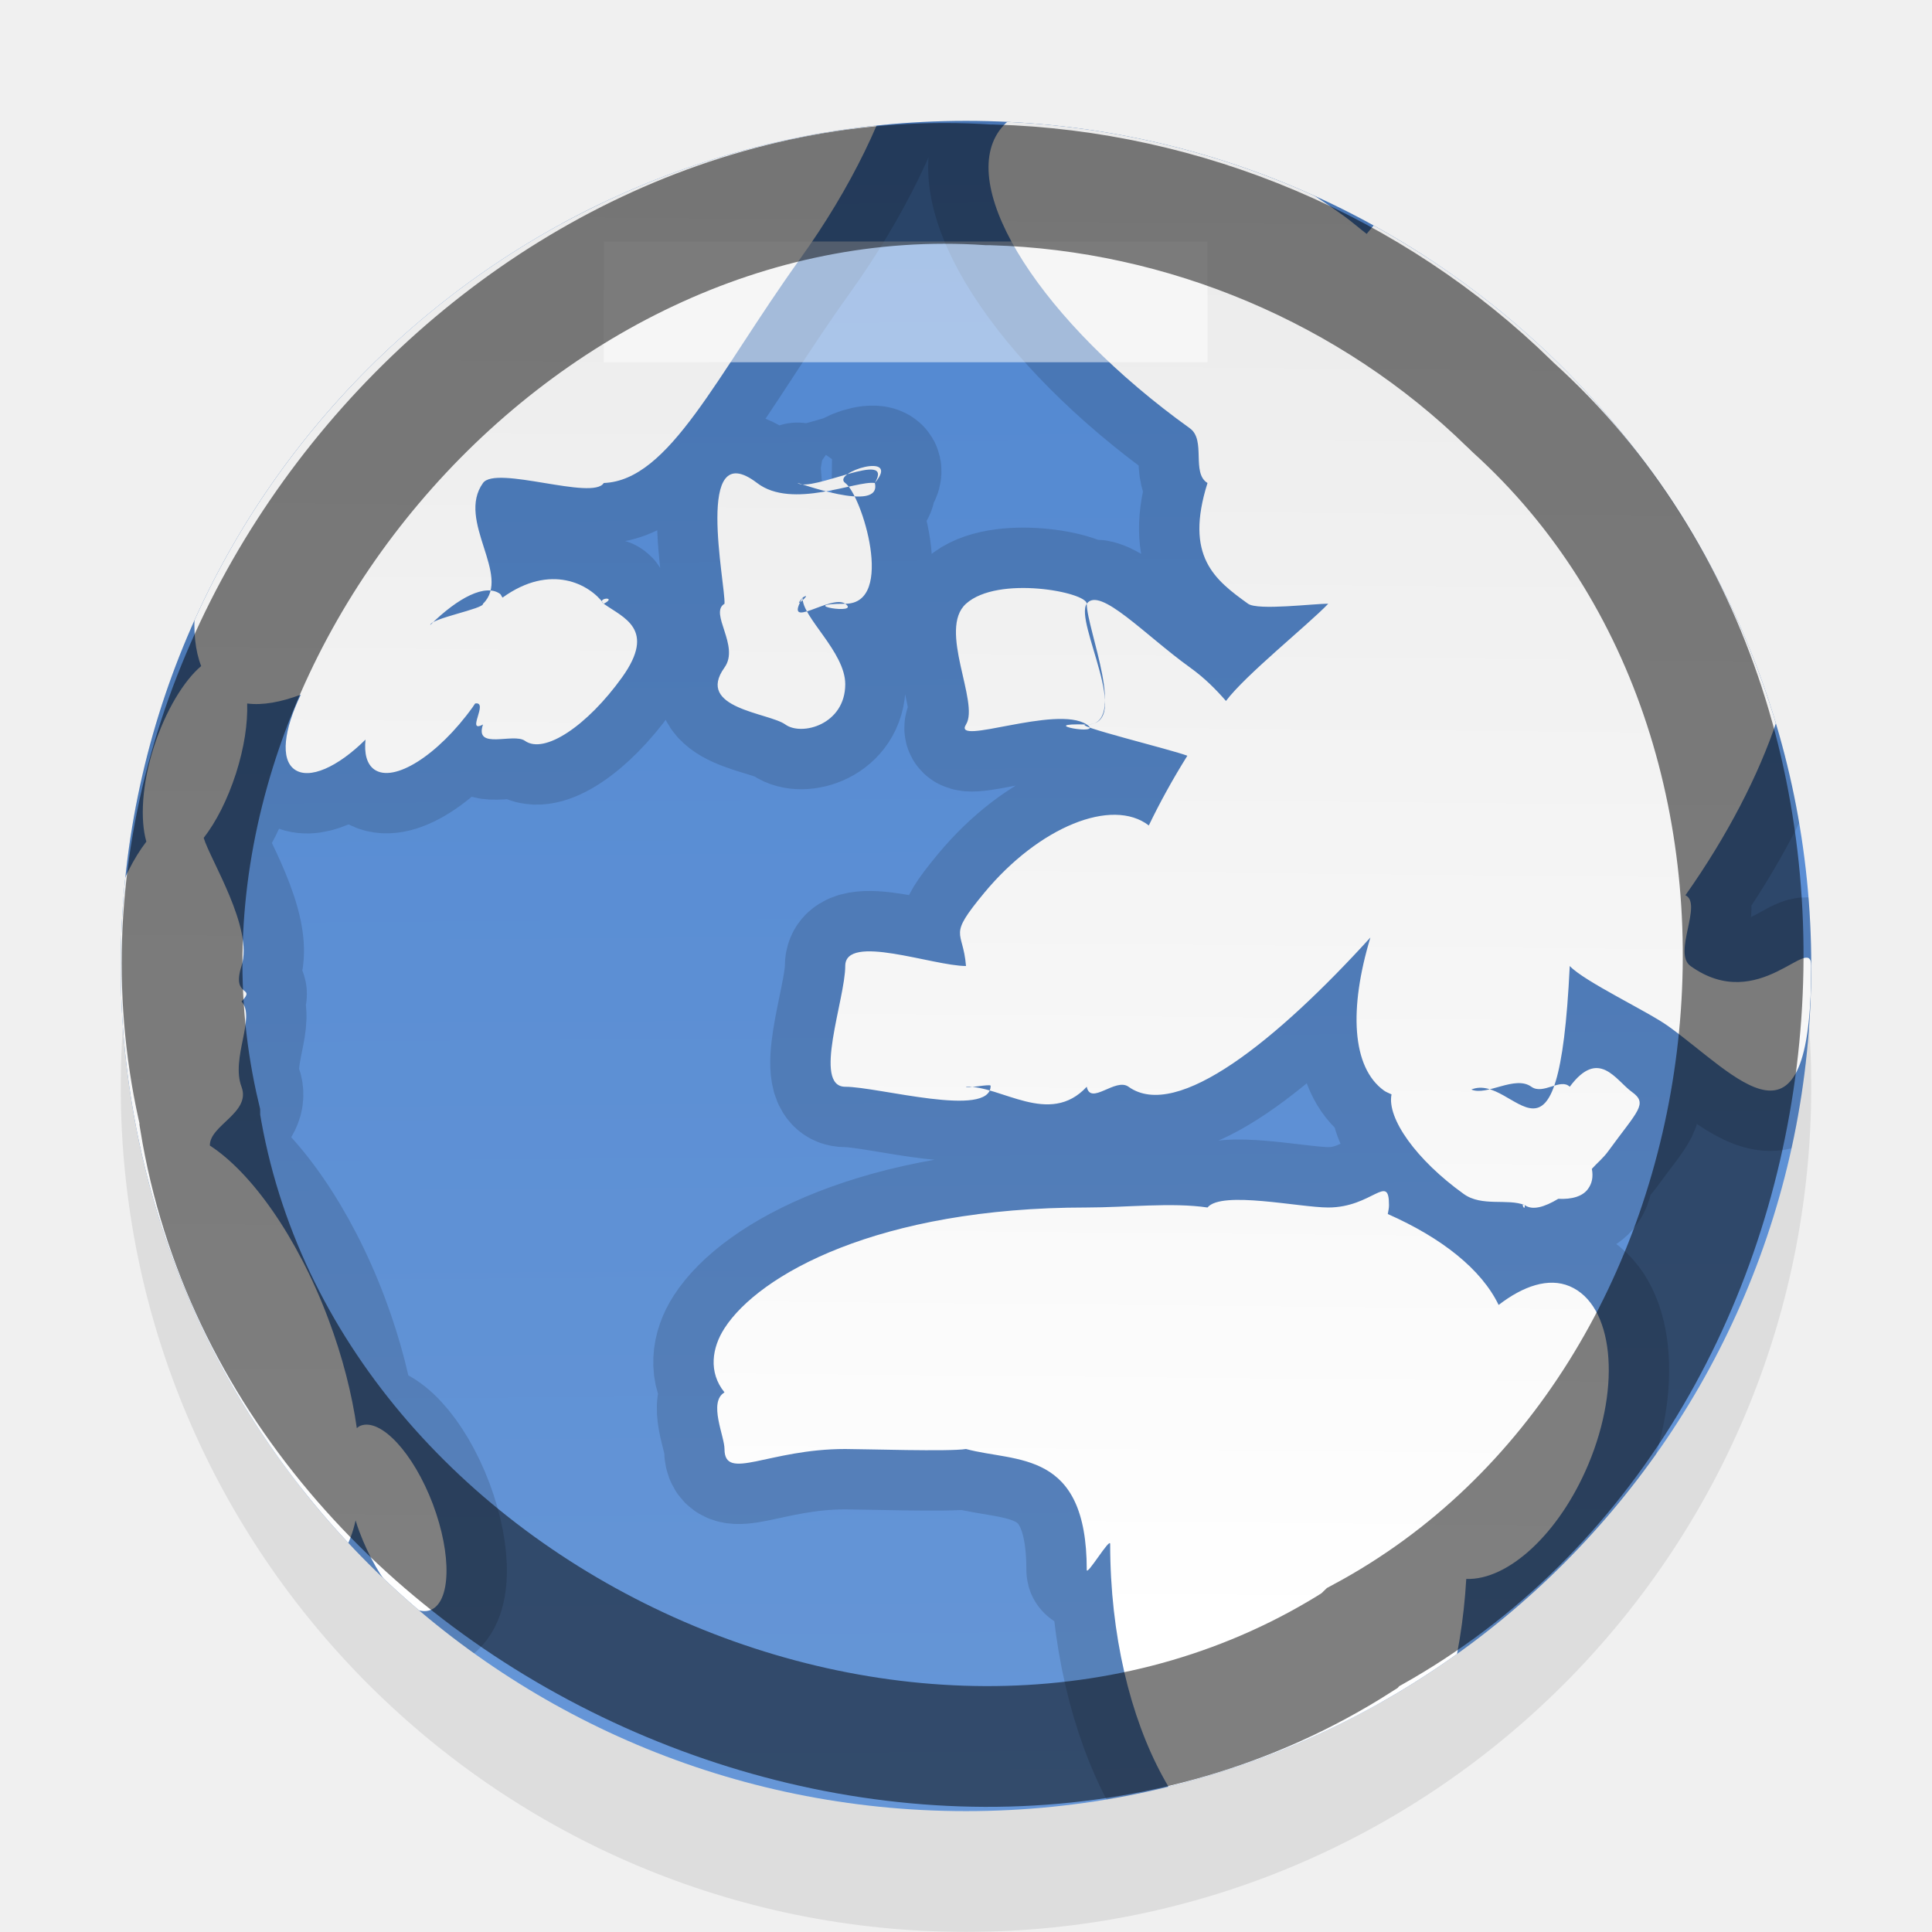
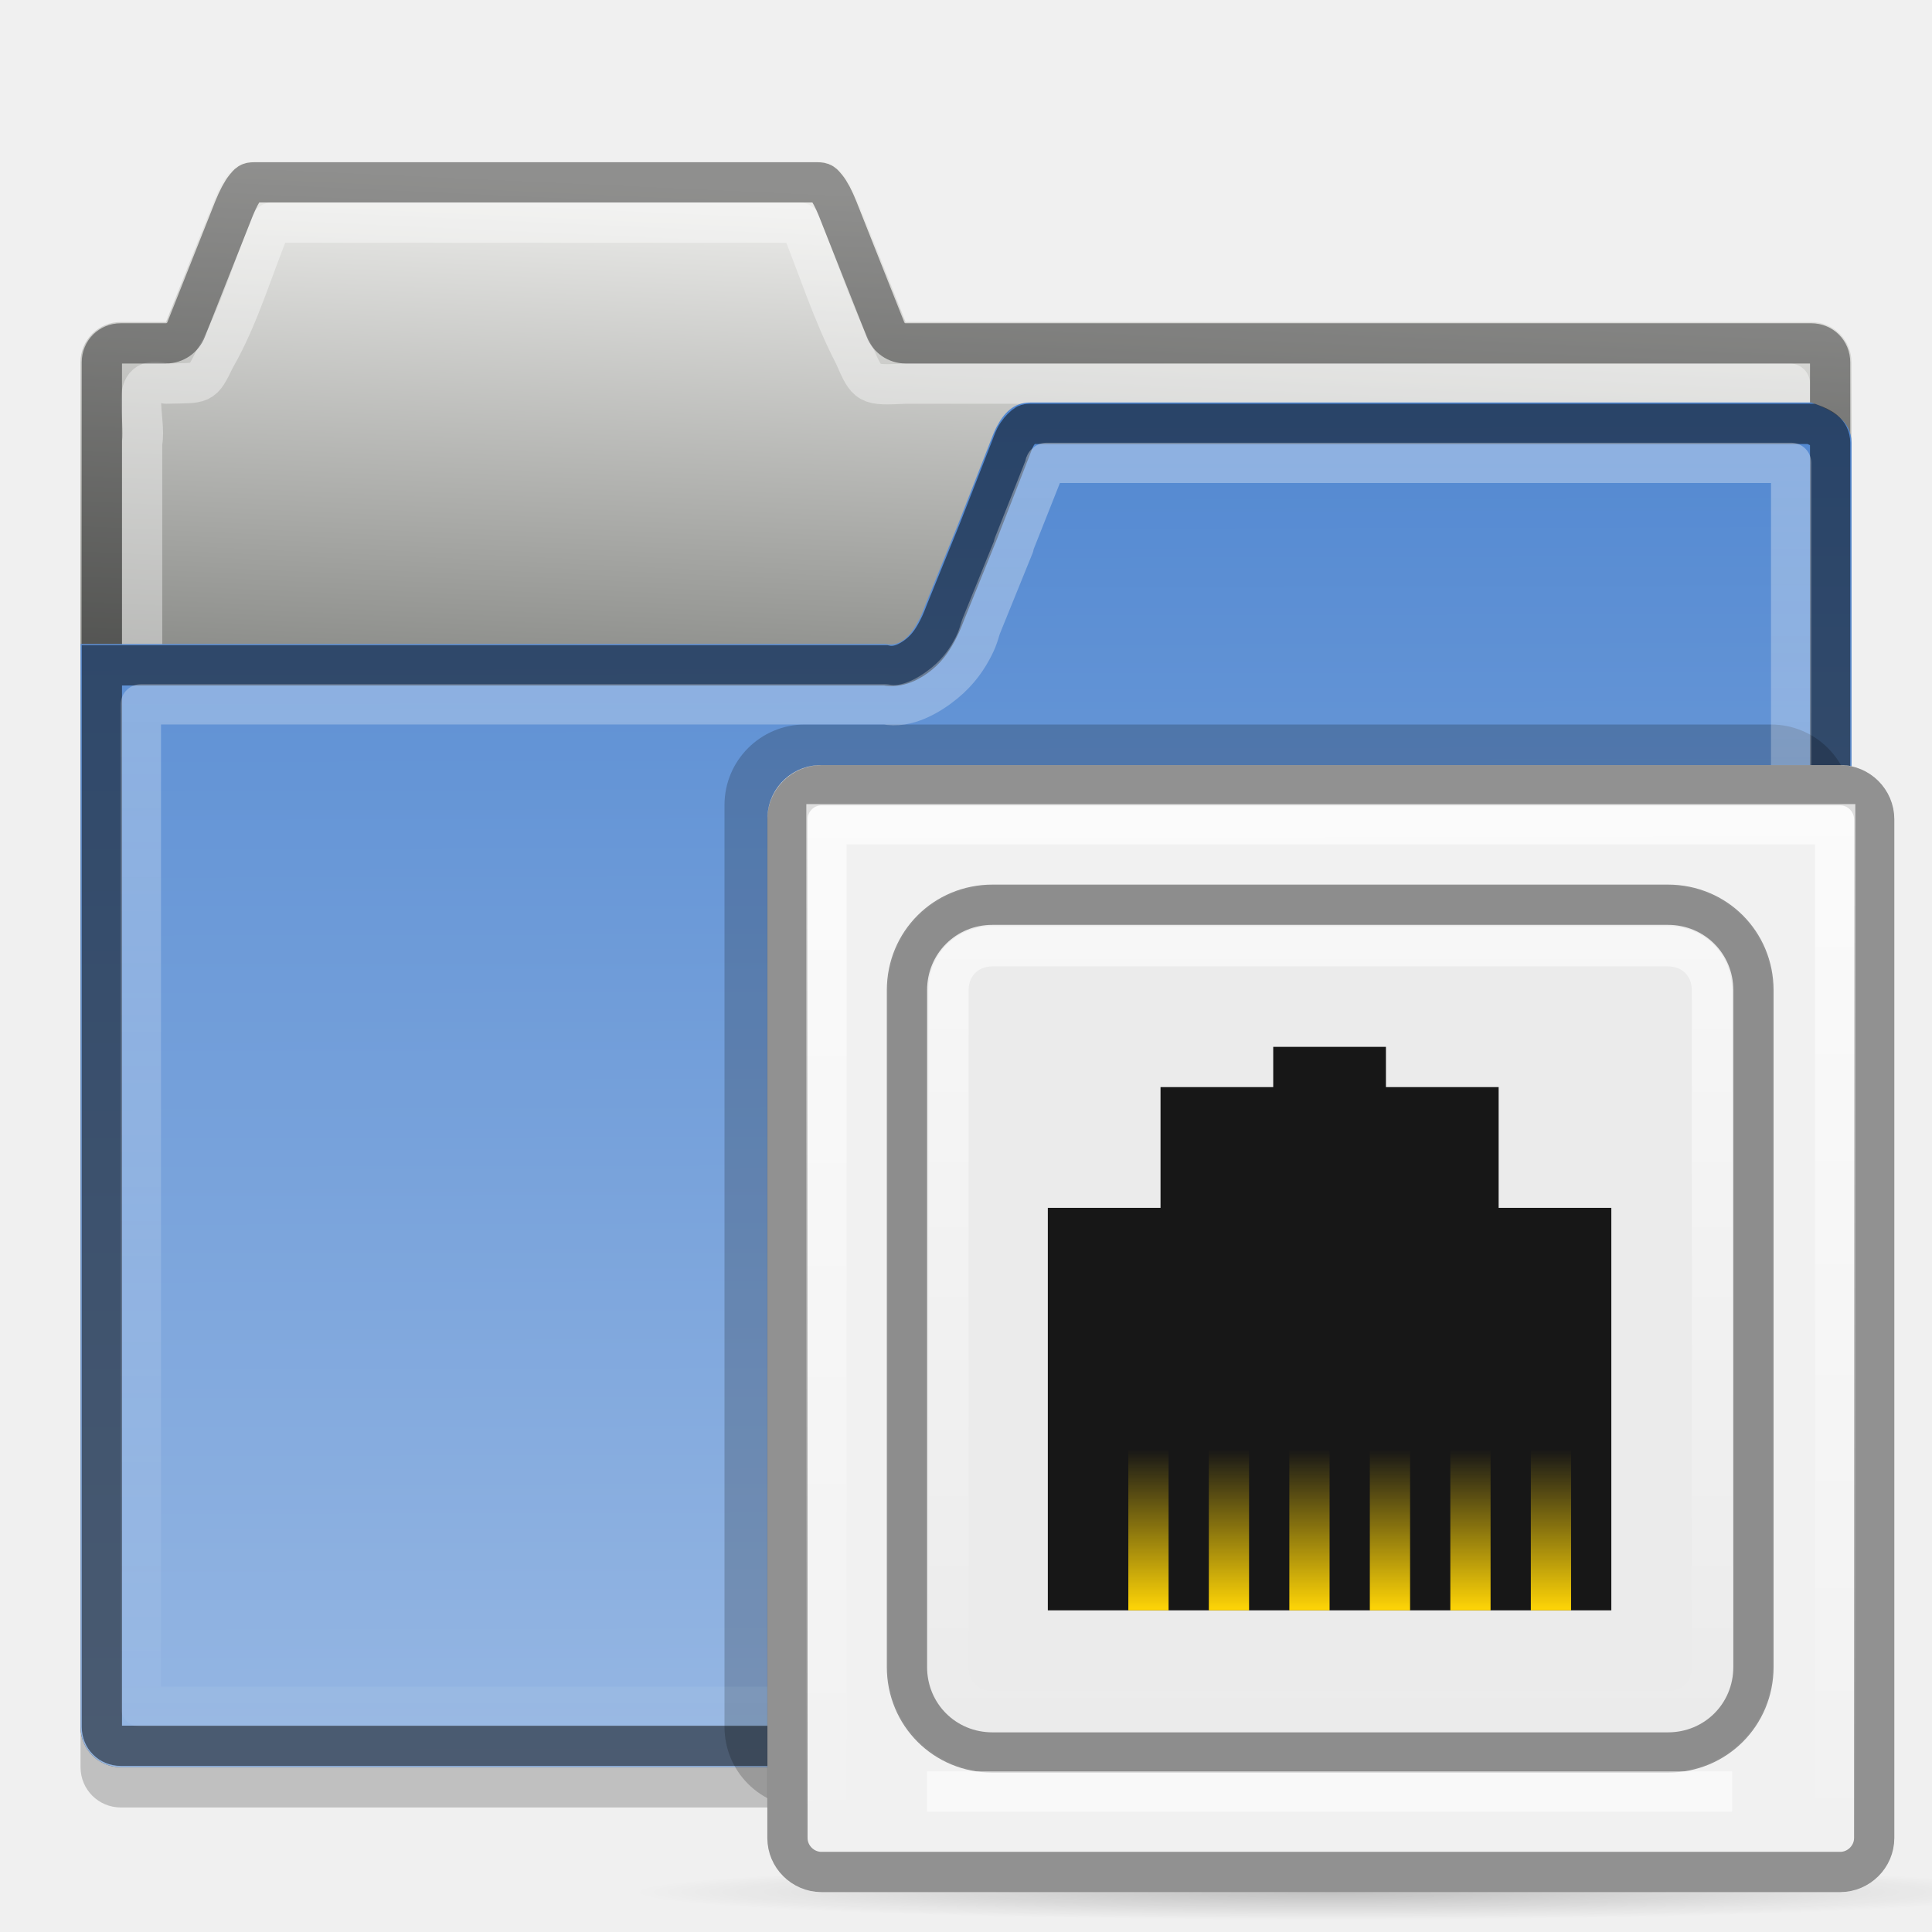
- <svg xmlns="http://www.w3.org/2000/svg" xmlns:xlink="http://www.w3.org/1999/xlink" version="1.1" width="16" height="16" id="svg3863">
-   <defs id="defs3865">
-     <linearGradient id="linearGradient3804">
-       <stop id="stop3806" style="stop-color:#6696d7;stop-opacity:1" offset="0" />
-       <stop id="stop3808" style="stop-color:#5288d1;stop-opacity:1" offset="1" />
+ <svg xmlns="http://www.w3.org/2000/svg" xmlns:xlink="http://www.w3.org/1999/xlink" version="1.0" width="48" height="48" id="svg2">
+   <defs id="defs5">
+     <linearGradient id="linearGradient854">
+       <stop id="stop856" style="stop-color:#5288d1;stop-opacity:1" offset="0" />
+       <stop id="stop858" style="stop-color:#96b7e3;stop-opacity:1" offset="1" />
    </linearGradient>
-     <linearGradient id="linearGradient3773">
-       <stop id="stop3775" style="stop-color:#ebebeb;stop-opacity:1" offset="0" />
-       <stop id="stop3778" style="stop-color:#ffffff;stop-opacity:1" offset="1" />
+     <linearGradient id="linearGradient4007">
+       <stop id="stop4009" style="stop-color:#ffffff;stop-opacity:1" offset="0" />
+       <stop id="stop4011" style="stop-color:#ffffff;stop-opacity:0" offset="1" />
    </linearGradient>
-     <linearGradient x1="44.2" y1="1048.238" x2="43.918" y2="1008.751" id="linearGradient3013" xlink:href="#linearGradient3804" gradientUnits="userSpaceOnUse" gradientTransform="matrix(0.35,0,0,0.3499495,-0.4020862,-351.875)" />
-     <linearGradient x1="45.623" y1="5.06" x2="45.283" y2="41.279" id="linearGradient3017" xlink:href="#linearGradient3773" gradientUnits="userSpaceOnUse" gradientTransform="matrix(0.33,0,0,0.33,-0.0356255,-0.073125)" />
-     <mask id="mask3021">
-       <path d="m 15,8 a 7,6.999 0 1 1 -14,0 7,6.999 0 1 1 14,0 z" id="path3023" style="fill:#ffffff;fill-opacity:1;stroke:none" />
-     </mask>
+     <linearGradient id="linearGradient3985">
+       <stop id="stop3987" style="stop-color:#eeeeec;stop-opacity:1" offset="0" />
+       <stop id="stop3989" style="stop-color:#555753;stop-opacity:1" offset="1" />
+     </linearGradient>
+     <linearGradient x1="36.177" y1="-6.975" x2="36.177" y2="47.556" id="linearGradient3074" xlink:href="#linearGradient4007" gradientUnits="userSpaceOnUse" />
+     <linearGradient x1="3.153" y1="3.993" x2="2.281" y2="22.971" id="linearGradient3083" xlink:href="#linearGradient3985" gradientUnits="userSpaceOnUse" />
+     <linearGradient x1="45.932" y1="9.868" x2="46" y2="43.631" id="linearGradient852" xlink:href="#linearGradient854" gradientUnits="userSpaceOnUse" />
+     <linearGradient x1="31" y1="28" x2="31" y2="34" id="linearGradient3860" xlink:href="#linearGradient4663" gradientUnits="userSpaceOnUse" gradientTransform="matrix(1,0,0,0.6666667,-6.000004,0.3333331)" />
+     <linearGradient x1="31" y1="28" x2="31" y2="34" id="linearGradient3857" xlink:href="#linearGradient4663" gradientUnits="userSpaceOnUse" gradientTransform="matrix(0.9999998,0,0,0.6666667,-5.999997,0.3333331)" />
+     <linearGradient x1="31" y1="28" x2="31" y2="34" id="linearGradient3854" xlink:href="#linearGradient4663" gradientUnits="userSpaceOnUse" gradientTransform="matrix(0.9999998,0,0,0.6666667,-5.999996,0.3333331)" />
+     <linearGradient x1="31" y1="28" x2="31" y2="34" id="linearGradient3851" xlink:href="#linearGradient4663" gradientUnits="userSpaceOnUse" gradientTransform="matrix(0.9999998,0,0,0.6666667,-3.999995,0.3333331)" />
+     <linearGradient x1="31" y1="28" x2="31" y2="34" id="linearGradient3848" xlink:href="#linearGradient4663" gradientUnits="userSpaceOnUse" gradientTransform="matrix(1,0,0,0.6666667,-12.00001,0.3333331)" />
+     <linearGradient x1="31" y1="28" x2="31" y2="34" id="linearGradient3845" xlink:href="#linearGradient4663" gradientUnits="userSpaceOnUse" gradientTransform="matrix(0.9999997,0,0,0.6666667,-11.99999,0.3333331)" />
+     <linearGradient x1="25" y1="6" x2="25" y2="26" id="linearGradient3840" xlink:href="#linearGradient3834" gradientUnits="userSpaceOnUse" />
+     <linearGradient x1="28" y1="3" x2="28.062" y2="29.031" id="linearGradient3826" xlink:href="#linearGradient3820" gradientUnits="userSpaceOnUse" />
+     <radialGradient cx="26.65" cy="48.403" r="29.604" fx="26.65" fy="48.403" id="radialGradient3689" xlink:href="#linearGradient3683" gradientUnits="userSpaceOnUse" gradientTransform="matrix(0.5855148,0,0,0.02335777,-0.5705969,28.86942)" />
+     <linearGradient x1="22" y1="41" x2="22" y2="7" id="linearGradient3636" xlink:href="#linearGradient3869" gradientUnits="userSpaceOnUse" gradientTransform="matrix(0.6460784,0,0,0.6470588,-0.489214,0.4705887)" />
+     <linearGradient id="linearGradient3683">
+       <stop id="stop3685" style="stop-color:#000000;stop-opacity:0.2" offset="0" />
+       <stop id="stop3687" style="stop-color:#000000;stop-opacity:0" offset="1" />
+     </linearGradient>
+     <linearGradient id="linearGradient4663">
+       <stop id="stop4665" style="stop-color:#ffd506;stop-opacity:0" offset="0" />
+       <stop id="stop4667" style="stop-color:#ffd506;stop-opacity:1" offset="1" />
+     </linearGradient>
+     <linearGradient id="linearGradient3869">
+       <stop id="stop3871" style="stop-color:#ebebeb;stop-opacity:1" offset="0" />
+       <stop id="stop3873" style="stop-color:#ebebeb;stop-opacity:1" offset="1" />
+     </linearGradient>
+     <linearGradient id="linearGradient3820">
+       <stop id="stop3822" style="stop-color:#ffffff;stop-opacity:1" offset="0" />
+       <stop id="stop3824" style="stop-color:#ffffff;stop-opacity:0" offset="1" />
+     </linearGradient>
+     <linearGradient id="linearGradient3834">
+       <stop id="stop3836" style="stop-color:#ffffff;stop-opacity:1" offset="0" />
+       <stop id="stop3838" style="stop-color:#ffffff;stop-opacity:0" offset="1" />
+     </linearGradient>
  </defs>
-   <path d="m 15,9 a 7,6.999 0 1 1 -14,0 7,6.999 0 1 1 14,0 z" id="path3034" style="opacity:0.08;fill:#000000;fill-opacity:1;stroke:none" />
-   <path d="m 15,8 a 7,6.999 0 1 1 -14,0 7,6.999 0 1 1 14,0 z" id="path2875" style="fill:url(#linearGradient3013);fill-opacity:1;stroke:none" />
-   <path d="M 6.987,-0.713 C 6.441,-0.692 5.598,-0.06 4.904,0.907 4.797,1.055 4.694,1.202 4.605,1.35 4.059,1.371 3.216,2.003 2.522,2.969 1.802,3.971 1.468,5.01 1.666,5.516 1.523,5.637 1.371,5.885 1.274,6.187 1.174,6.498 1.16,6.79 1.212,6.97 1.109,7.104 1.015,7.287 0.944,7.507 0.846,7.813 0.833,8.099 0.882,8.28 0.789,8.439 0.804,8.784 0.944,9.157 1.001,9.307 1.066,9.437 1.14,9.548 0.923,9.88 0.965,10.647 1.274,11.467 c 0.376,0.995 1.005,1.676 1.403,1.526 0.136,-0.052 0.222,-0.196 0.268,-0.402 0.01,0.032 0.018,0.06 0.031,0.093 0.159,0.422 0.419,0.713 0.588,0.65 0.169,-0.064 0.18,-0.454 0.021,-0.877 C 3.425,12.034 3.155,11.743 2.986,11.807 2.974,11.811 2.965,11.82 2.955,11.827 2.915,11.546 2.838,11.239 2.718,10.92 2.46,10.236 2.078,9.707 1.738,9.487 1.735,9.318 2.081,9.215 2,9 1.91,8.762 2.121,8.423 2,8.294 2.127,8.163 1.914,8.268 2,8 2.101,7.687 1.74,7.119 1.687,6.939 1.79,6.806 1.884,6.623 1.955,6.403 2.023,6.189 2.052,5.992 2.047,5.826 2.176,5.843 2.328,5.814 2.491,5.753 2.352,6.042 2.32,6.287 2.439,6.372 2.56,6.459 2.796,6.354 3.027,6.125 3.015,6.241 3.038,6.328 3.099,6.372 3.26,6.487 3.626,6.257 3.914,5.857 3.922,5.846 3.927,5.836 3.935,5.826 4.052,5.806 3.854,6.078 4,6 3.926,6.215 4.252,6.067 4.347,6.135 4.508,6.25 4.864,6.01 5.152,5.609 5.439,5.208 5.16,5.115 5,5 4.932,4.951 5.12,4.937 5,5 4.885,4.84 4.562,4.661 4.162,4.949 4.154,4.941 4.15,4.925 4.141,4.918 4.021,4.832 3.795,4.947 3.563,5.176 3.569,5.121 4.01,5.041 4,5 4.24,4.767 3.776,4.312 4,4 4.107,3.851 4.911,4.148 5,4 5.546,3.979 5.932,3.11 6.626,2.144 7.48,0.955 7.783,-0.288 7.307,-0.63 7.218,-0.694 7.113,-0.717 6.987,-0.713 z m 6.208,1.33 c -0.493,0.019 -1.225,0.524 -1.877,1.32 C 11.252,1.886 11.192,1.833 11.122,1.783 9.903,0.907 8.627,0.594 8.276,1.082 7.926,1.57 8.634,2.671 9.854,3.547 9.99,3.644 9.864,3.917 10,4 9.808,4.609 10.061,4.802 10.336,5 10.417,5.058 10.888,4.998 11,5 10.829,5.178 10.316,5.588 10.153,5.805 10.071,5.711 9.977,5.615 9.854,5.527 9.484,5.261 9.106,4.852 9,5 8.894,5.148 9.389,6 9,6 8.845,6 9.716,6.211 9.833,6.259 9.711,6.454 9.605,6.647 9.514,6.836 9.209,6.602 8.604,6.848 8.152,7.393 7.842,7.768 7.975,7.691 8,8 7.727,8 7,7.727 7,8 7,8.273 6.727,9 7,9 7.273,9 8.204,9.265 8.204,8.992 8.204,8.974 8.002,9.017 8,9 8.288,8.988 8.691,9.334 9,9 9.032,9.158 9.238,8.922 9.346,9 9.748,9.289 10.583,8.606 11.349,7.764 c -0.178,0.59 -0.155,1.075 0.113,1.268 0.02,0.014 0.04,0.02 0.062,0.031 -0.04,0.198 0.205,0.543 0.598,0.825 0.15,0.108 0.364,0.035 0.505,0.092 0.004,0.062 -0.038,-0.027 0,0 0.064,0.046 0.163,0.017 0.278,-0.052 0.112,0.006 0.203,-0.02 0.247,-0.083 0.032,-0.044 0.044,-0.098 0.031,-0.165 0.042,-0.047 0.094,-0.089 0.134,-0.144 C 13.563,9.198 13.651,9.141 13.515,9.043 13.382,8.948 13.241,8.675 13,9 12.923,8.925 12.78,9.07 12.682,9 12.546,8.902 12.314,9.079 12.185,9.023 12.546,8.875 12.907,9.929 13,8 13.118,8.127 13.649,8.378 13.814,8.497 14.382,8.904 15,9.673 15,8 15,7.72 14.568,8.408 14,8 13.851,7.893 14.103,7.483 13.958,7.414 14.659,6.422 14.988,5.4 14.814,4.877 15.222,4.034 15.312,3.29 15,3 c 0.449,-0.902 0.546,-1.704 0.175,-1.97 -0.305,-0.219 -0.853,-0.02 -1.433,0.454 0.041,-0.363 -0.025,-0.646 -0.217,-0.784 -0.091,-0.066 -0.201,-0.087 -0.33,-0.083 z M 7.245,4 C 7.092,3.977 6.56,4.222 6.27,4 5.743,3.597 6.01,4.842 6,5 5.87,5.077 6.129,5.349 6,5.528 5.756,5.868 6.368,5.902 6.504,6 6.64,6.098 7,6 7,5.666 7,5.398 6.637,5.107 6.647,4.949 c 0.099,-0.061 -0.103,0.123 0,0 C 6.479,5.238 6.884,4.917 7,5 7.136,5.098 6.566,5 7,5 7.418,5 7.136,4.098 7,4 6.88,3.914 7.471,3.731 7.245,4 7.413,3.712 6.721,4.083 6.605,4 6.588,3.988 7.307,4.258 7.245,4 z M 9,5 C 9,4.904 8.264,4.762 8,5 7.765,5.212 8.114,5.819 8,6 7.884,6.184 8.747,5.834 9,6 9.153,6.1 8.545,5.986 9,6 9.34,6.01 9,5.212 9,5 z m 2,5 C 10.762,10 10.116,9.858 10,10 9.704,9.956 9.327,10 9,10 7.269,10 6.284,10.559 6,11 5.897,11.159 5.864,11.364 6,11.531 5.864,11.612 6,11.893 6,12 c 0,0.273 0.362,0 1,0 0.152,0 0.867,0.023 1,0 0.415,0.113 1,0 1,1 -0.002,0.059 0.194,-0.274 0.194,-0.213 0,1.504 0.665,2.723 1.485,2.723 0.766,0 1.384,-1.068 1.464,-2.434 0.344,0.013 0.768,-0.371 1.011,-0.949 0.277,-0.66 0.206,-1.323 -0.155,-1.475 -0.175,-0.074 -0.384,-0.002 -0.588,0.155 -0.142,-0.294 -0.468,-0.554 -0.918,-0.753 0.004,-0.023 0.01,-0.048 0.01,-0.072 C 11.504,9.708 11.365,10 11,10 z" mask="url(#mask3021)" id="path3810" style="opacity:0.138;fill:none;stroke:#000000;display:inline" />
-   <path d="M 6.987,-0.713 C 6.441,-0.692 5.598,-0.06 4.904,0.907 4.797,1.055 4.694,1.202 4.605,1.35 4.059,1.371 3.216,2.003 2.522,2.969 1.802,3.971 1.468,5.01 1.666,5.516 1.523,5.637 1.371,5.885 1.274,6.187 1.174,6.498 1.16,6.79 1.212,6.97 1.109,7.104 1.015,7.287 0.944,7.507 0.846,7.813 0.833,8.099 0.882,8.28 0.789,8.439 0.804,8.784 0.944,9.157 1.001,9.307 1.066,9.437 1.14,9.548 0.923,9.88 0.965,10.647 1.274,11.467 c 0.376,0.995 1.005,1.676 1.403,1.526 0.136,-0.052 0.222,-0.196 0.268,-0.402 0.01,0.032 0.018,0.06 0.031,0.093 0.159,0.422 0.419,0.713 0.588,0.65 0.169,-0.064 0.18,-0.454 0.021,-0.877 C 3.425,12.034 3.155,11.743 2.986,11.807 2.974,11.811 2.965,11.82 2.955,11.827 2.915,11.546 2.838,11.239 2.718,10.92 2.46,10.236 2.078,9.707 1.738,9.487 1.735,9.318 2.081,9.215 2,9 1.91,8.762 2.121,8.423 2,8.294 2.127,8.163 1.914,8.268 2,8 2.101,7.687 1.74,7.119 1.687,6.939 1.79,6.806 1.884,6.623 1.955,6.403 2.023,6.189 2.052,5.992 2.047,5.826 2.176,5.843 2.328,5.814 2.491,5.753 2.352,6.042 2.32,6.287 2.439,6.372 2.56,6.459 2.796,6.354 3.027,6.125 3.015,6.241 3.038,6.328 3.099,6.372 3.26,6.487 3.626,6.257 3.914,5.857 3.922,5.846 3.927,5.836 3.935,5.826 4.052,5.806 3.854,6.078 4,6 3.926,6.215 4.252,6.067 4.347,6.135 4.508,6.25 4.864,6.01 5.152,5.609 5.439,5.208 5.16,5.115 5,5 4.932,4.951 5.12,4.937 5,5 4.885,4.84 4.562,4.661 4.162,4.949 4.154,4.941 4.15,4.925 4.141,4.918 4.021,4.832 3.795,4.947 3.563,5.176 3.569,5.121 4.01,5.041 4,5 4.24,4.767 3.776,4.312 4,4 4.107,3.851 4.911,4.148 5,4 5.546,3.979 5.932,3.11 6.626,2.144 7.48,0.955 7.783,-0.288 7.307,-0.63 7.218,-0.694 7.113,-0.717 6.987,-0.713 z m 6.208,1.33 c -0.493,0.019 -1.225,0.524 -1.877,1.32 C 11.252,1.886 11.192,1.833 11.122,1.783 9.903,0.907 8.627,0.594 8.276,1.082 7.926,1.57 8.634,2.671 9.854,3.547 9.99,3.644 9.864,3.917 10,4 9.808,4.609 10.061,4.802 10.336,5 10.417,5.058 10.888,4.998 11,5 10.829,5.178 10.316,5.588 10.153,5.805 10.071,5.711 9.977,5.615 9.854,5.527 9.484,5.261 9.106,4.852 9,5 8.894,5.148 9.389,6 9,6 8.845,6 9.716,6.211 9.833,6.259 9.711,6.454 9.605,6.647 9.514,6.836 9.209,6.602 8.604,6.848 8.152,7.393 7.842,7.768 7.975,7.691 8,8 7.727,8 7,7.727 7,8 7,8.273 6.727,9 7,9 7.273,9 8.204,9.265 8.204,8.992 8.204,8.974 8.002,9.017 8,9 8.288,8.988 8.691,9.334 9,9 9.032,9.158 9.238,8.922 9.346,9 9.748,9.289 10.583,8.606 11.349,7.764 c -0.178,0.59 -0.155,1.075 0.113,1.268 0.02,0.014 0.04,0.02 0.062,0.031 -0.04,0.198 0.205,0.543 0.598,0.825 0.15,0.108 0.364,0.035 0.505,0.092 0.004,0.062 -0.038,-0.027 0,0 0.064,0.046 0.163,0.017 0.278,-0.052 0.112,0.006 0.203,-0.02 0.247,-0.083 0.032,-0.044 0.044,-0.098 0.031,-0.165 0.042,-0.047 0.094,-0.089 0.134,-0.144 C 13.563,9.198 13.651,9.141 13.515,9.043 13.382,8.948 13.241,8.675 13,9 12.923,8.925 12.78,9.07 12.682,9 12.546,8.902 12.314,9.079 12.185,9.023 12.546,8.875 12.907,9.929 13,8 13.118,8.127 13.649,8.378 13.814,8.497 14.382,8.904 15,9.673 15,8 15,7.72 14.568,8.408 14,8 13.851,7.893 14.103,7.483 13.958,7.414 14.659,6.422 14.988,5.4 14.814,4.877 15.222,4.034 15.312,3.29 15,3 c 0.449,-0.902 0.546,-1.704 0.175,-1.97 -0.305,-0.219 -0.853,-0.02 -1.433,0.454 0.041,-0.363 -0.025,-0.646 -0.217,-0.784 -0.091,-0.066 -0.201,-0.087 -0.33,-0.083 z M 7.245,4 C 7.092,3.977 6.56,4.222 6.27,4 5.743,3.597 6.01,4.842 6,5 5.87,5.077 6.129,5.349 6,5.528 5.756,5.868 6.368,5.902 6.504,6 6.64,6.098 7,6 7,5.666 7,5.398 6.637,5.107 6.647,4.949 c 0.099,-0.061 -0.103,0.123 0,0 C 6.479,5.238 6.884,4.917 7,5 7.136,5.098 6.566,5 7,5 7.418,5 7.136,4.098 7,4 6.88,3.914 7.471,3.731 7.245,4 7.413,3.712 6.721,4.083 6.605,4 6.588,3.988 7.307,4.258 7.245,4 z M 9,5 C 9,4.904 8.264,4.762 8,5 7.765,5.212 8.114,5.819 8,6 7.884,6.184 8.747,5.834 9,6 9.153,6.1 8.545,5.986 9,6 9.34,6.01 9,5.212 9,5 z m 2,5 C 10.762,10 10.116,9.858 10,10 9.704,9.956 9.327,10 9,10 7.269,10 6.284,10.559 6,11 5.897,11.159 5.864,11.364 6,11.531 5.864,11.612 6,11.893 6,12 c 0,0.273 0.362,0 1,0 0.152,0 0.867,0.023 1,0 0.415,0.113 1,0 1,1 -0.002,0.059 0.194,-0.274 0.194,-0.213 0,1.504 0.665,2.723 1.485,2.723 0.766,0 1.384,-1.068 1.464,-2.434 0.344,0.013 0.768,-0.371 1.011,-0.949 0.277,-0.66 0.206,-1.323 -0.155,-1.475 -0.175,-0.074 -0.384,-0.002 -0.588,0.155 -0.142,-0.294 -0.468,-0.554 -0.918,-0.753 0.004,-0.023 0.01,-0.048 0.01,-0.072 C 11.504,9.708 11.365,10 11,10 z" mask="url(#mask3021)" id="path19633" style="fill:url(#linearGradient3017);fill-opacity:1;fill-rule:evenodd;stroke:none;display:inline" />
-   <rect width="5" height="1" x="5" y="2" id="rect3032" style="opacity:0.5;fill:#ffffff;stroke:none" />
-   <path d="M 8.188,1.531 C 4.217,1.264 0.739,5.394 1.656,9.25 a 0.532,0.532 0 0 1 0,0.031 c 0.677,4.162 6.039,6.58 9.594,4.312 a 0.532,0.532 0 0 1 0.031,-0.031 c 3.585,-1.925 4.271,-7.459 1.25,-10.188 A 0.532,0.532 0 0 1 12.5,3.344 C 11.363,2.231 9.812,1.576 8.219,1.531 a 0.532,0.532 0 0 1 -0.031,0 z" id="path3030" style="opacity:0.5;fill:none;stroke:#000000" />
+   <path d="m 25.594,11 c -0.415,0 -0.663,0.271 -0.844,0.625 -0.06,0.118 -0.105,0.246 -0.156,0.375 l -0.781,2 -0.812,2 c -0.051,0.129 -0.096,0.257 -0.156,0.375 -0.18,0.354 -0.438,0.713 -0.844,0.625 l -9.188,0 -4.812,0 -6,0 0,26.906 c 0,0.554 0.446,1 1,1 l 42,0 c 0.554,0 1,-0.446 1,-1 l 0,-31.906 c 0,-0.554 -0.48,-0.808 -1,-1 l -5.406,0 -8.594,0 z" id="path829" style="opacity:0.2;color:#000000;fill:#000000;fill-opacity:1;fill-rule:evenodd;stroke:none" />
+   <path d="m 6.312,4 c -0.554,0 -0.794,0.486 -1,1 L 4.125,8 3,8 C 2.446,8 2,8.446 2,9 l 0,33.906 c 0,0.554 0.446,1 1,1 l 42,0 c 0.554,0 1,-0.446 1,-1 L 46,9 C 46,8.446 45.554,8 45,8 L 22.5,8 21.312,5 c -0.206,-0.514 -0.446,-1 -1,-1 l -14,0 z" id="rect3065" style="color:#000000;fill:url(#linearGradient3083);fill-rule:evenodd;stroke:none" />
+   <path d="M 6.75,5.531 C 6.283,6.645 5.948,7.852 5.345,8.897 5.009,9.583 5.049,9.509 4.125,9.531 c -0.984,-0.296 -0.47,0.904 -0.594,1.469 0,10.458 0,20.917 0,31.375 13.646,0 27.292,0 40.938,0 0,-10.948 0,-21.896 0,-32.844 -7.323,0 -14.646,0 -21.969,0 -0.946,0.044 -0.945,0.049 -1.277,-0.71 -0.544,-1.045 -0.904,-2.198 -1.348,-3.29 -4.375,0 -8.75,0 -13.125,0 z" id="path4021" style="opacity:0.4;color:#000000;fill:none;stroke:#ffffff;stroke-linejoin:round" />
+   <path d="m 6.312,4.531 c -0.12,0 -0.135,0.024 -0.219,0.125 C 6.01,4.757 5.91,4.943 5.812,5.187 l -1.188,3 A 0.538,0.538 0 0 1 4.125,8.531 H 3 c -0.265,0 -0.469,0.204 -0.469,0.469 v 33.906 c 0,0.265 0.204,0.469 0.469,0.469 h 42 c 0.265,0 0.469,-0.204 0.469,-0.469 V 9 C 45.469,8.735 45.265,8.531 45,8.531 H 22.5 A 0.538,0.538 0 0 1 22,8.187 l -1.188,-3 C 20.715,4.943 20.615,4.757 20.531,4.656 20.447,4.555 20.432,4.531 20.312,4.531 h -14 z" id="path4017" style="opacity:0.4;color:#000000;fill:none;stroke:#000000" />
+   <path d="m 25.594,10 c -0.415,0 -0.663,0.271 -0.844,0.625 -0.06,0.118 -0.105,0.246 -0.156,0.375 l -0.781,2 -0.812,2 c -0.051,0.129 -0.096,0.257 -0.156,0.375 -0.18,0.354 -0.438,0.713 -0.844,0.625 h -9.188 -4.812 -6 v 26.906 c 0,0.554 0.446,1 1,1 h 42 c 0.554,0 1,-0.446 1,-1 V 11 c 0,-0.554 -0.48,-0.808 -1,-1 H 39.594 31 z" id="rect3198" style="color:#000000;fill:url(#linearGradient852);fill-opacity:1;fill-rule:evenodd;stroke:none" />
+   <path d="m 25.594,10.531 c -0.091,0 -0.103,0.019 -0.156,0.062 -0.054,0.044 -0.149,0.144 -0.219,0.281 -0.037,0.073 -0.068,0.169 -0.125,0.312 l -0.781,2 -0.812,2 c -0.045,0.114 -0.104,0.275 -0.188,0.438 -0.11,0.216 -0.249,0.445 -0.469,0.625 -0.219,0.18 -0.526,0.35 -0.844,0.281 H 12.813 8 2.531 v 26.375 c 0,0.265 0.204,0.469 0.469,0.469 h 42 c 0.265,0 0.469,-0.204 0.469,-0.469 V 11 c 0,-0.265 -0.22,-0.377 -0.469,-0.469 H 39.594 31 z" id="path4003" style="opacity:0.5;color:#000000;fill:none;stroke:#000000" />
+   <rect width="28" height="26.906" ry="2" x="18" y="18" id="rect3549" style="opacity:0.2;fill:#000000;fill-opacity:1;stroke:none" />
+   <path d="m 26,11.5 c -0.008,0.019 -0.022,0.008 -0.031,0.031 v 0.031 l -0.781,1.969 c 1.09e-4,0.01 1.09e-4,0.021 0,0.031 l -0.812,2 c -0.035,0.087 -0.064,0.258 -0.188,0.5 -0.146,0.286 -0.352,0.605 -0.719,0.906 -0.366,0.301 -0.948,0.645 -1.469,0.531 h -9.188 -4.812 -4.5 v 24.906 h 41 V 11.5 H 39.594 31 z" id="path4005" style="opacity:0.5;color:#000000;fill:none;stroke:url(#linearGradient3074);stroke-linejoin:round" />
+   <g transform="translate(18.033,17.00876)" id="g3531">
+     <path d="M 32.367,30 A 17.333,0.691 0 0 1 -2.3,30 17.333,0.691 0 1 1 32.367,30 z" id="path3681" style="fill:url(#radialGradient3689);stroke:none" />
+     <rect width="28" height="28" rx="1.333" ry="1.333" x="1.033" y="2" id="rect2818" style="fill:#f1f1f1;stroke:none" />
+     <rect width="21.967" height="22" rx="2.584" ry="2.588" x="4.033" y="5" id="rect3614" style="fill:url(#linearGradient3636);stroke:none" />
+     <g transform="translate(57.5214,4.17136)" id="g6022" />
+     <path d="m 13.6,9 0,1 -2.8,0 0,3 -2.8,0 0,10 14,0 0,-10 -2.8,0 0,-3 -2.8,0 0,-1 z" id="rect4610" style="color:#000000;fill:#171717;fill-rule:evenodd;stroke:none" />
+     <rect width="1" height="4" x="10" y="19" id="rect4629" style="color:#000000;fill:url(#linearGradient3860);fill-rule:evenodd;stroke:none" />
+     <rect width="1" height="4" x="12" y="19" id="rect4631" style="color:#000000;fill:url(#linearGradient3857);fill-rule:evenodd;stroke:none" />
+     <rect width="1" height="4" x="14" y="19" id="rect4633" style="color:#000000;fill:url(#linearGradient3854);fill-rule:evenodd;stroke:none" />
+     <rect width="1" height="4" x="20" y="19" id="rect4637" style="color:#000000;fill:url(#linearGradient3851);fill-rule:evenodd;stroke:none" />
+     <rect width="1" height="4" x="16" y="19" id="rect4641" style="color:#000000;fill:url(#linearGradient3848);fill-rule:evenodd;stroke:none" />
+     <rect width="1" height="4" x="18" y="19" id="rect4643" style="color:#000000;fill:url(#linearGradient3845);fill-rule:evenodd;stroke:none" />
+     <path d="M 2.375,2.5 C 1.914,2.5 1.531,2.882 1.531,3.344 l 0,25.312 C 1.531,29.118 1.914,29.5 2.375,29.5 l 25.312,0 c 0.461,0 0.844,-0.382 0.844,-0.844 l 0,-25.312 C 28.531,2.882 28.149,2.5 27.688,2.5 L 2.375,2.5 z" id="path3048" style="opacity:0.4;fill:none;stroke:#000000" />
+     <path d="m 2.5,3.469 0,25.062 25.062,0 0,-25.062 -25.062,0 z" id="path3050" style="opacity:0.7;fill:none;stroke:url(#linearGradient3826)" />
+     <path d="m 6.625,5.469 c -1.185,0 -2.125,0.938 -2.125,2.125 l 0,16.812 c 0,1.187 0.94,2.125 2.125,2.125 l 16.781,0 c 1.185,0 2.125,-0.938 2.125,-2.125 l 0,-16.812 c 0,-1.187 -0.94,-2.125 -2.125,-2.125 l -16.781,0 z" id="path3830" style="opacity:0.4;fill:none;stroke:#000000" />
+     <path d="M 6.625,6.5 C 5.995,6.5 5.531,6.962 5.531,7.594 l 0,16.812 C 5.531,25.038 5.995,25.5 6.625,25.5 l 16.781,0 C 24.036,25.5 24.5,25.038 24.5,24.406 l 0,-16.812 C 24.5,6.962 24.036,6.5 23.406,6.5 L 6.625,6.5 z" id="path3832" style="opacity:0.6;fill:none;stroke:url(#linearGradient3840);stroke-opacity:1" />
+     <rect width="20" height="1" x="5" y="27" id="rect3842" style="opacity:0.6;fill:#ffffff;stroke:none" />
+   </g>
</svg>
